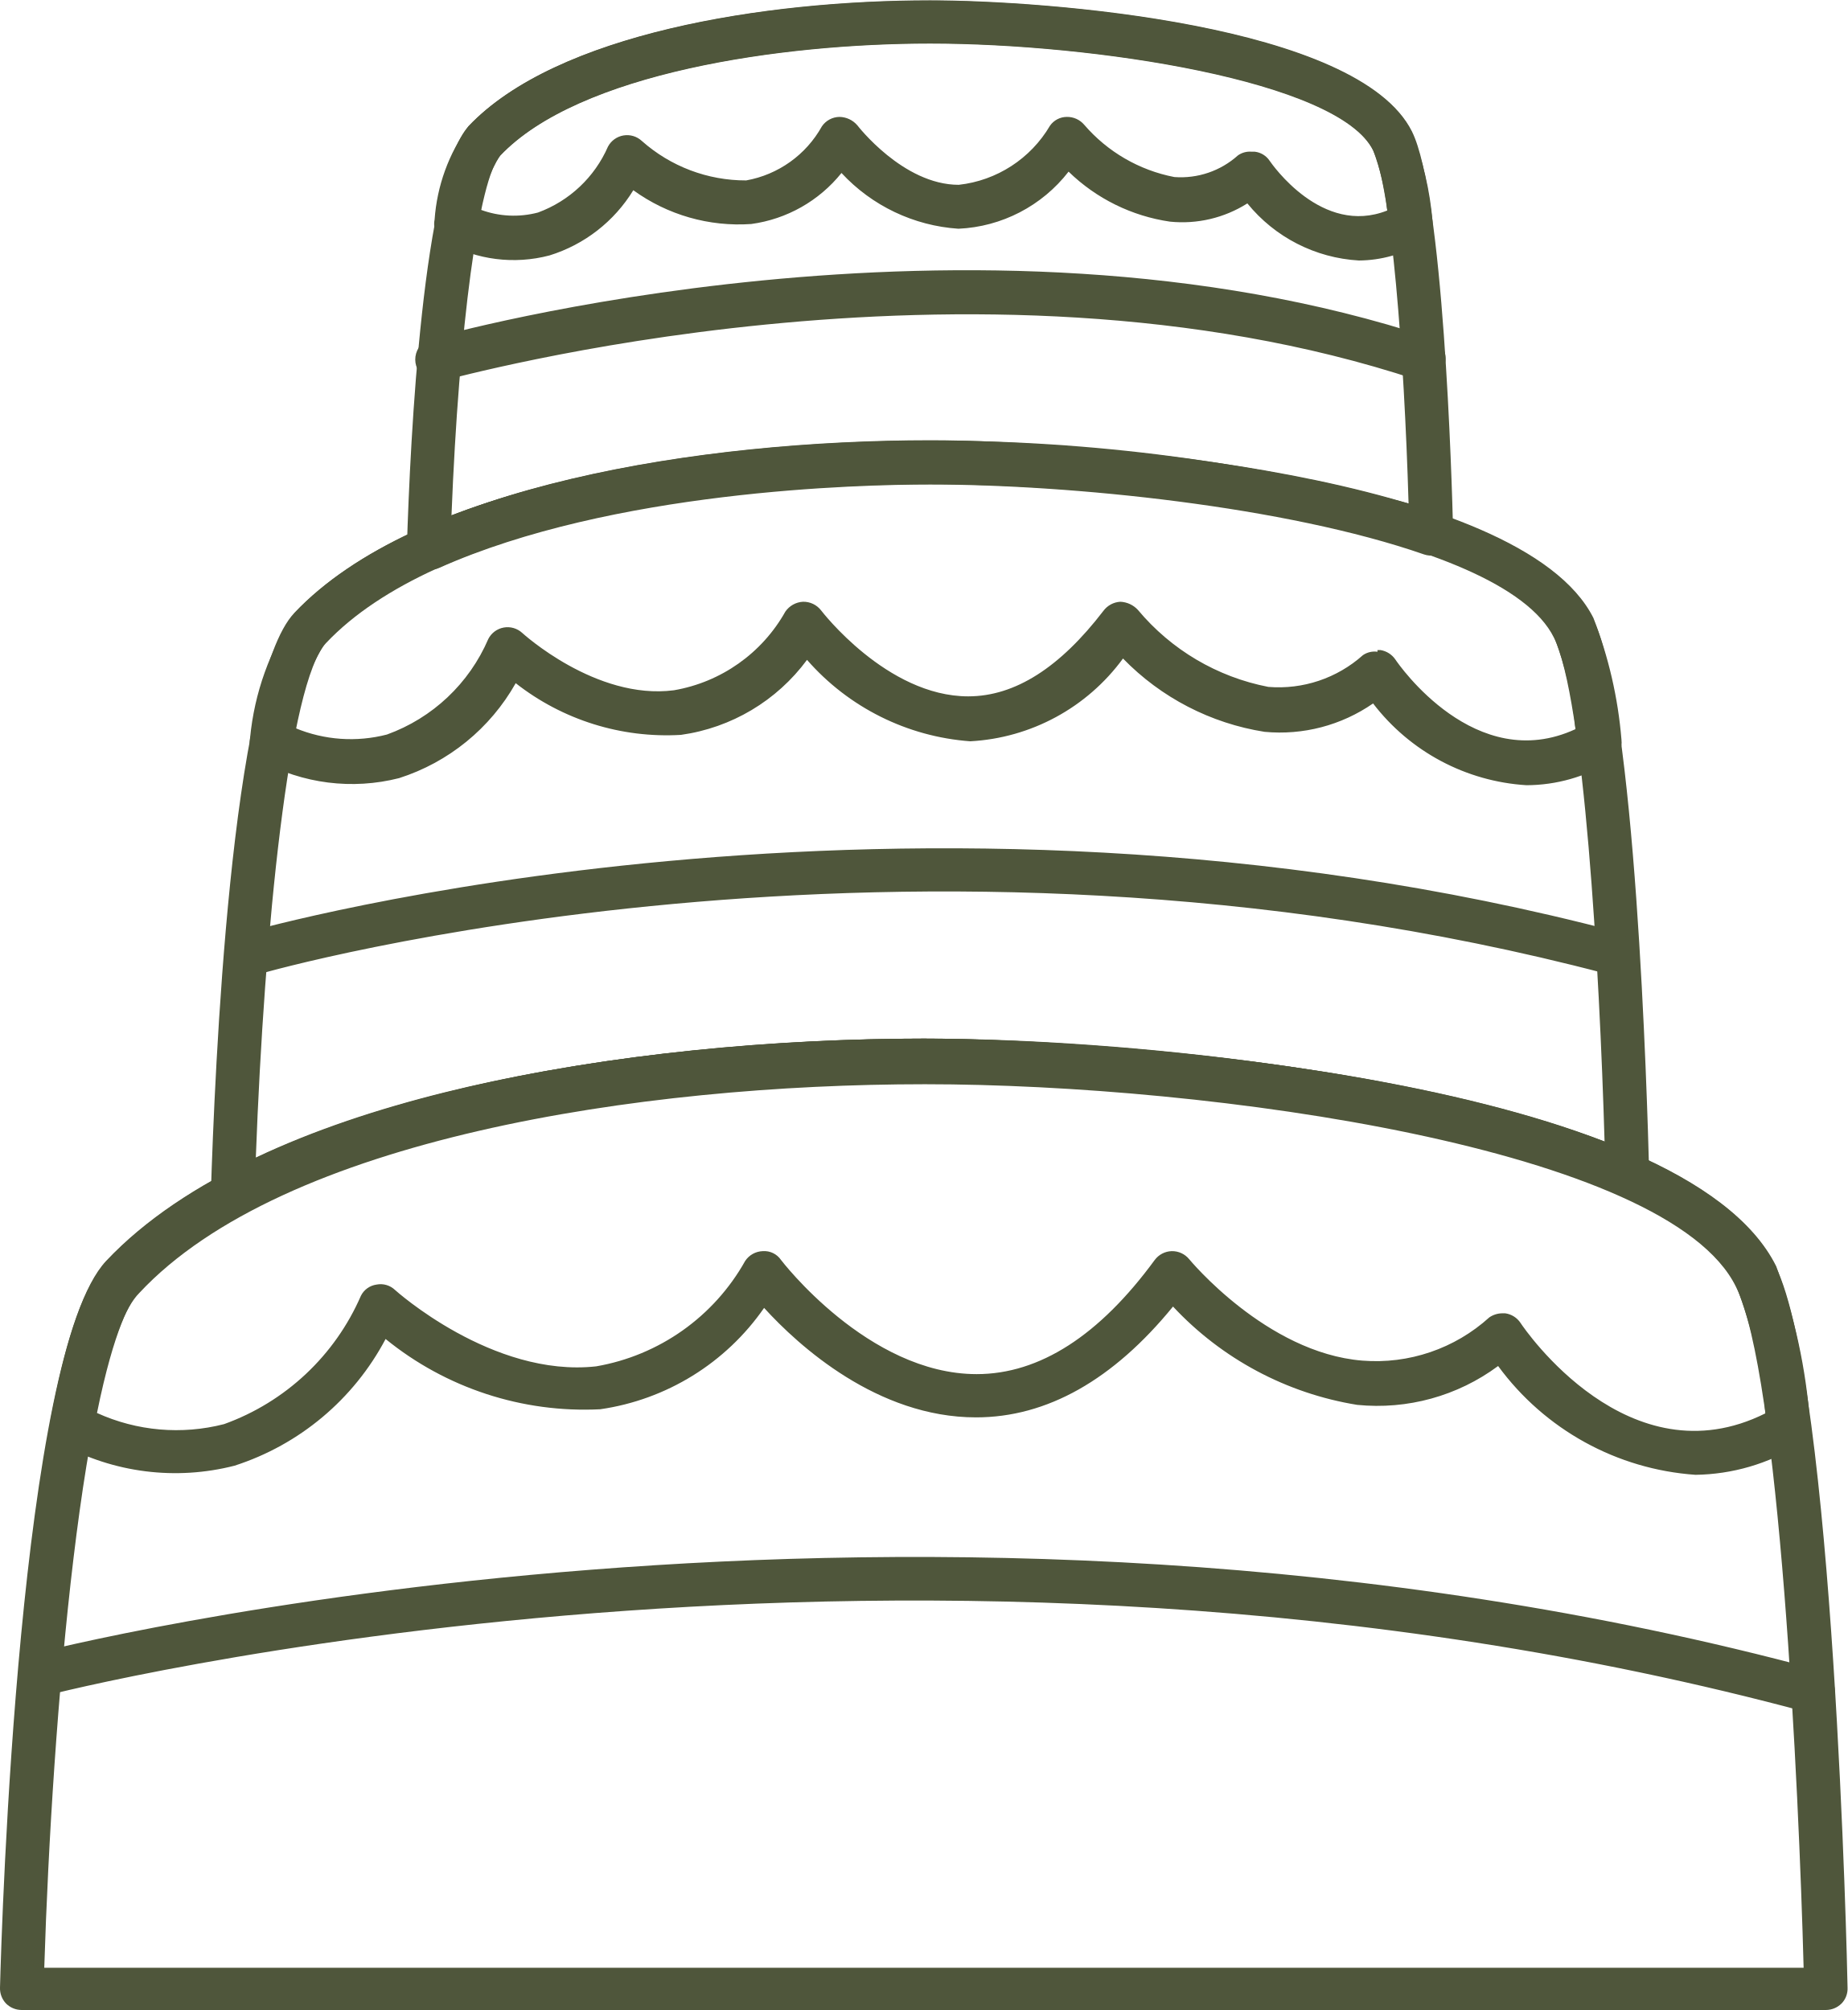
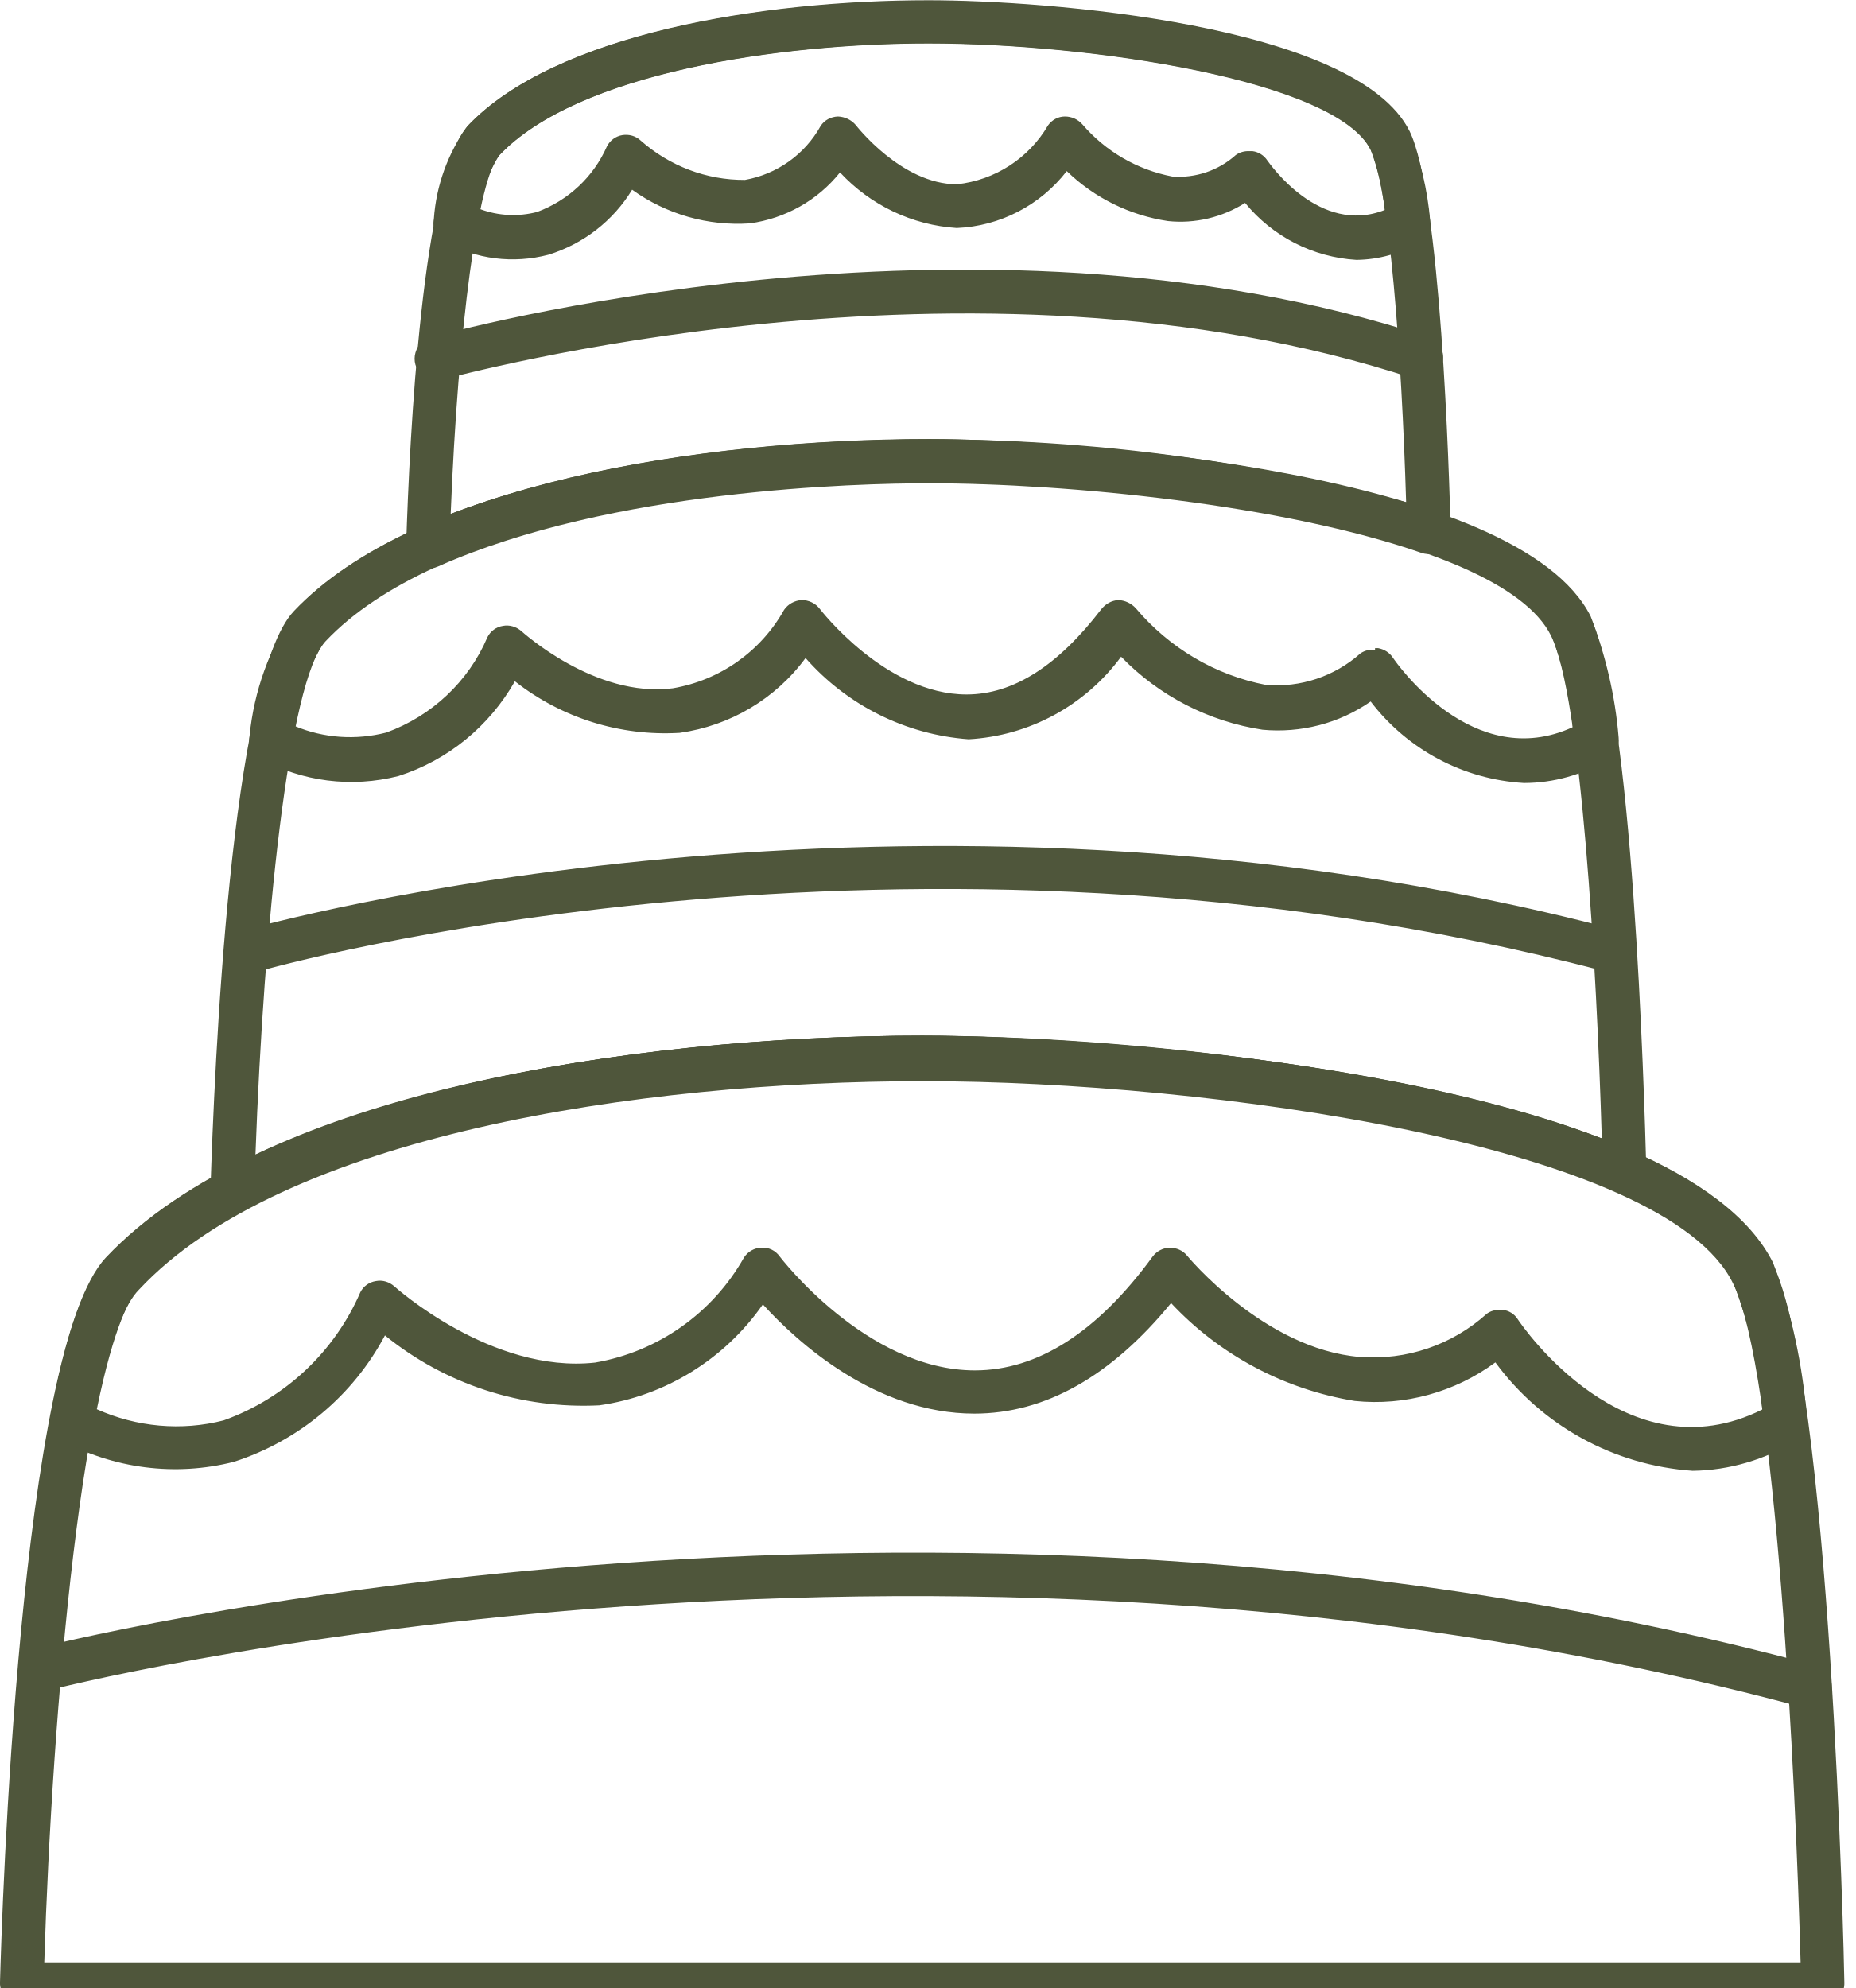
- <svg xmlns="http://www.w3.org/2000/svg" width="54.68" height="59.49">
-   <defs>
-     <style>.a{fill:#4f563b}</style>
-   </defs>
-   <path class="a" d="M54.03 59.49H.64a.66.66 0 0 1-.46-.19.65.65 0 0 1-.18-.47c.05-1.91.57-18.77 3.14-21.51 4.57-4.85 15.49-6.58 24.19-6.58 5.68 0 22.48 1.24 25.21 6.74 1.72 3.46 2.12 20.62 2.13 21.35a.63.63 0 0 1-.18.47.66.66 0 0 1-.46.19ZM1.31 58.24h52.06c-.14-5.32-.72-17.6-2-20.15-2-4.11-15.55-6-24-6s-19 1.62-23.25 6.18c-1.67 1.68-2.58 12.6-2.81 19.97Z" />
-   <path class="a" d="M50.17 43.65a7.92 7.92 0 0 1-5.84-3.22 6 6 0 0 1-4.17 1.15 9.54 9.54 0 0 1-5.45-2.91c-1.77 2.17-3.73 3.28-5.83 3.28-2.92 0-5.25-2.12-6.27-3.24a7.14 7.14 0 0 1-4.85 3 9.32 9.32 0 0 1-6.35-2.08 7.74 7.74 0 0 1-4.47 3.75 7.06 7.06 0 0 1-5.15-.65.65.65 0 0 1-.3-.68c.47-2.51 1-4 1.67-4.73 4.57-4.85 15.49-6.58 24.19-6.58 5.68 0 22.48 1.24 25.21 6.74a17.07 17.07 0 0 1 1 4.63.65.65 0 0 1-.31.64 6 6 0 0 1-3.08.9Zm-5.72-4.78h.09a.65.65 0 0 1 .45.28c.13.2 3.21 4.7 7.25 2.68a13.86 13.86 0 0 0-.87-3.79c-2-4.11-15.55-6-24-6s-19 1.62-23.25 6.18c-.25.26-.74 1.09-1.25 3.6a5.67 5.67 0 0 0 3.76.33 7 7 0 0 0 4.05-3.8.61.61 0 0 1 .46-.33.62.62 0 0 1 .55.16s2.88 2.6 5.95 2.26a6.28 6.28 0 0 0 4.41-3.12.65.65 0 0 1 .52-.29.6.6 0 0 1 .54.26s2.57 3.38 5.79 3.38c1.86 0 3.63-1.14 5.27-3.38a.65.65 0 0 1 .5-.26.65.65 0 0 1 .52.24s2.28 2.77 5.12 3a5 5 0 0 0 3.76-1.28.69.69 0 0 1 .38-.12ZM53.65 50.68h-.17c-26.38-7.11-51.89-.56-52.14-.49a.65.65 0 0 1-.33-1.25c.26-.07 26.1-6.71 52.81.49a.64.64 0 0 1 .45.79.63.63 0 0 1-.62.46ZM45.17 23.24a6.2 6.2 0 0 1-4.54-2.42 4.84 4.84 0 0 1-3.21.84 7.46 7.46 0 0 1-4.19-2.17 6 6 0 0 1-4.52 2.45 7.1 7.1 0 0 1-4.83-2.41 5.6 5.6 0 0 1-3.73 2.22 7.23 7.23 0 0 1-4.89-1.53 6.09 6.09 0 0 1-3.45 2.81 5.65 5.65 0 0 1-4.11-.52.63.63 0 0 1-.3-.67 8 8 0 0 1 1.33-3.71c3.56-3.76 12-5.1 18.81-5.1 4.4 0 17.47 1 19.61 5.26a12.82 12.82 0 0 1 .83 3.6.65.65 0 0 1-.31.64 4.81 4.81 0 0 1-2.5.71Zm-4.41-4h.09a.66.66 0 0 1 .44.28c.1.15 2.37 3.43 5.33 2.06a10.31 10.31 0 0 0-.64-2.76c-1.55-3.1-11.93-4.54-18.46-4.54s-14.59 1.23-17.87 4.7a5.92 5.92 0 0 0-.91 2.57 4.27 4.27 0 0 0 2.71.19 5.18 5.18 0 0 0 3-2.83.64.64 0 0 1 1-.18s2.18 2 4.49 1.7a4.69 4.69 0 0 0 3.3-2.33.68.68 0 0 1 .52-.29.66.66 0 0 1 .54.26s1.94 2.54 4.35 2.54c1.39 0 2.72-.86 4-2.53a.67.67 0 0 1 .5-.27.75.75 0 0 1 .52.24 6.68 6.68 0 0 0 3.86 2.28 3.74 3.74 0 0 0 2.8-.94.61.61 0 0 1 .43-.1Z" />
-   <path class="a" d="M6.89 35.98a.67.67 0 0 1-.34-.1.64.64 0 0 1-.31-.57c.11-3.53.59-15.19 2.47-17.17 3.56-3.76 12-5.1 18.81-5.1 4.4 0 17.47 1 19.61 5.26 1.27 2.53 1.61 14.13 1.67 16.43a.68.68 0 0 1-.29.56.65.65 0 0 1-.62.06c-5.12-2.28-14.25-3.32-20.56-3.32-3 0-13.52.28-20.14 3.87a.64.64 0 0 1-.3.08Zm20.63-21.65c-6.49 0-14.59 1.23-17.87 4.7-1.1 1.16-1.83 8.5-2.08 15.23 6.88-3.26 16.78-3.52 19.76-3.52 6.08 0 14.74 1 20.15 3.05-.15-5.14-.61-13.14-1.5-14.92-1.53-3.1-11.93-4.54-18.46-4.54Z" />
-   <path class="a" d="M47.69 28.82h-.16c-20.7-5.45-39.64-.06-39.82 0a.63.63 0 0 1-.8-.44.64.64 0 0 1 .43-.8c.2-.05 19.46-5.54 40.52 0a.65.65 0 0 1-.17 1.27ZM40.21 7.71a4.59 4.59 0 0 1-3.3-1.69 3.6 3.6 0 0 1-2.29.54 5.42 5.42 0 0 1-3-1.48 4.37 4.37 0 0 1-3.26 1.69 5.19 5.19 0 0 1-3.46-1.65 4.14 4.14 0 0 1-2.67 1.51 5.32 5.32 0 0 1-3.49-1 4.45 4.45 0 0 1-2.48 1.93 4.16 4.16 0 0 1-3.09-.39.62.62 0 0 1-.31-.67 5.36 5.36 0 0 1 1-2.76C16.46 1 22.61.02 27.51.02c3.43 0 12.67.7 14.26 3.88a9.35 9.35 0 0 1 .62 2.65.65.65 0 0 1-.32.64 3.68 3.68 0 0 1-1.86.52Zm-3.17-3.22h.09a.61.61 0 0 1 .44.27c.07.1 1.55 2.24 3.48 1.47a7.37 7.37 0 0 0-.42-1.79c-1-2.06-8.28-3.16-13.11-3.16-4.42 0-10.4.87-12.72 3.32a3.85 3.85 0 0 0-.57 1.61 2.81 2.81 0 0 0 1.69.08 3.62 3.62 0 0 0 2.07-1.95.64.64 0 0 1 1-.17 4.63 4.63 0 0 0 3.09 1.17 3.21 3.21 0 0 0 2.24-1.6.64.64 0 0 1 .52-.28.71.71 0 0 1 .53.25s1.35 1.76 3 1.76a3.59 3.59 0 0 0 2.7-1.75.61.61 0 0 1 .5-.26.66.66 0 0 1 .51.23 4.69 4.69 0 0 0 2.67 1.55 2.53 2.53 0 0 0 1.88-.64.61.61 0 0 1 .41-.11Z" />
-   <path class="a" d="M42.12 11.24h-.2c-13.18-4.36-28.58 0-28.73 0a.65.65 0 1 1-.36-1.24c.16-.05 15.93-4.48 29.5 0a.64.64 0 0 1-.21 1.25Z" />
-   <path class="a" d="M12.73 16.86h-.13a.69.69 0 0 1-.56-.66c.1-3.28.48-11 1.83-12.47C16.47.99 22.62.01 27.52.01c3.43 0 12.67.7 14.26 3.88.93 1.86 1.18 10.23 1.22 11.89a.64.64 0 0 1-.27.54.65.65 0 0 1-.59.09c-4.08-1.42-10.44-2.07-14.62-2.07-2.11 0-9.4.18-14.53 2.47a.58.58 0 0 1-.26.05ZM27.52 1.29c-4.42 0-10.4.87-12.72 3.32-.63.67-1.22 5.07-1.44 10.64 5.27-2 12.1-2.21 14.16-2.21a54.24 54.24 0 0 1 14.16 1.86c-.13-4.44-.51-9.36-1.05-10.45-1.03-2.06-8.28-3.16-13.11-3.16Z" />
+ <svg xmlns="http://www.w3.org/2000/svg" width="px" height="px" viewBox="0 0 28 30" version="1.1">
+   <g id="surface1">
+     <path style=" stroke:none;fill-rule:nonzero;fill:rgb(30.98%,33.725%,23.137%);fill-opacity:1;" d="M 27.508 30.25 L 0.324 30.25 C 0.238 30.25 0.152 30.215 0.09 30.152 C 0.031 30.09 -0.004 30.004 0 29.914 C 0.027 28.941 0.289 20.371 1.598 18.977 C 3.926 16.512 9.484 15.629 13.914 15.629 C 16.805 15.629 25.359 16.262 26.746 19.059 C 27.625 20.816 27.828 29.543 27.832 29.914 C 27.836 30.004 27.805 30.09 27.742 30.152 C 27.68 30.215 27.594 30.25 27.508 30.25 Z M 0.668 29.613 L 27.172 29.613 C 27.098 26.91 26.805 20.664 26.152 19.367 C 25.133 17.277 18.234 16.316 13.934 16.316 C 9.633 16.316 4.262 17.141 2.098 19.461 C 1.246 20.312 0.785 25.867 0.668 29.613 Z M 0.668 29.613 " />
+     <path style=" stroke:none;fill-rule:nonzero;fill:rgb(30.98%,33.725%,23.137%);fill-opacity:1;" d="M 25.543 22.195 C 24.355 22.113 23.27 21.516 22.566 20.559 C 21.957 21.008 21.199 21.219 20.445 21.141 C 19.383 20.969 18.406 20.449 17.672 19.664 C 16.77 20.766 15.773 21.332 14.703 21.332 C 13.215 21.332 12.031 20.254 11.512 19.684 C 10.934 20.512 10.039 21.066 9.043 21.207 C 7.871 21.266 6.719 20.891 5.809 20.152 C 5.328 21.059 4.512 21.742 3.531 22.059 C 2.648 22.285 1.711 22.164 0.91 21.727 C 0.793 21.656 0.73 21.516 0.758 21.383 C 0.996 20.105 1.27 19.348 1.609 18.977 C 3.934 16.512 9.496 15.629 13.922 15.629 C 16.816 15.629 25.367 16.262 26.758 19.059 C 27.035 19.816 27.207 20.605 27.266 21.41 C 27.285 21.543 27.223 21.668 27.109 21.738 C 26.637 22.027 26.094 22.188 25.543 22.195 Z M 22.629 19.766 L 22.676 19.766 C 22.77 19.777 22.852 19.828 22.902 19.906 C 22.969 20.008 24.539 22.297 26.594 21.27 C 26.539 20.609 26.391 19.961 26.152 19.344 C 25.133 17.254 18.234 16.293 13.934 16.293 C 9.633 16.293 4.262 17.117 2.098 19.434 C 1.969 19.566 1.723 19.988 1.461 21.266 C 2.062 21.535 2.738 21.598 3.375 21.434 C 4.301 21.102 5.047 20.402 5.438 19.5 C 5.484 19.41 5.57 19.348 5.672 19.332 C 5.773 19.312 5.875 19.344 5.953 19.414 C 5.953 19.414 7.418 20.734 8.98 20.562 C 9.93 20.398 10.754 19.816 11.227 18.977 C 11.285 18.887 11.383 18.832 11.488 18.828 C 11.598 18.82 11.703 18.871 11.766 18.961 C 11.766 18.961 13.074 20.68 14.711 20.68 C 15.66 20.68 16.562 20.102 17.395 18.961 C 17.457 18.879 17.551 18.832 17.648 18.828 C 17.754 18.828 17.852 18.871 17.914 18.949 C 17.914 18.949 19.074 20.359 20.52 20.477 C 21.223 20.531 21.914 20.297 22.438 19.824 C 22.492 19.785 22.559 19.766 22.629 19.766 Z M 27.312 25.77 L 27.227 25.77 C 13.797 22.152 0.809 25.484 0.684 25.52 C 0.516 25.547 0.355 25.441 0.312 25.277 C 0.27 25.113 0.355 24.945 0.516 24.883 C 0.648 24.848 13.801 21.473 27.398 25.133 C 27.484 25.156 27.555 25.211 27.598 25.285 C 27.641 25.363 27.652 25.453 27.629 25.535 C 27.59 25.676 27.461 25.773 27.312 25.77 Z M 22.996 11.816 C 22.082 11.762 21.238 11.312 20.684 10.586 C 20.207 10.918 19.629 11.066 19.051 11.012 C 18.238 10.887 17.488 10.5 16.918 9.91 C 16.375 10.648 15.531 11.105 14.617 11.156 C 13.668 11.086 12.785 10.645 12.156 9.93 C 11.703 10.547 11.016 10.953 10.258 11.059 C 9.359 11.113 8.477 10.836 7.77 10.281 C 7.383 10.961 6.758 11.473 6.012 11.711 C 5.305 11.891 4.559 11.797 3.922 11.445 C 3.801 11.375 3.738 11.238 3.766 11.105 C 3.832 10.43 4.066 9.781 4.445 9.219 C 6.258 7.309 10.555 6.625 14.02 6.625 C 16.262 6.625 22.914 7.133 24.004 9.301 C 24.23 9.887 24.375 10.504 24.426 11.129 C 24.441 11.262 24.383 11.387 24.27 11.457 C 23.887 11.691 23.445 11.816 22.996 11.816 Z M 20.75 9.781 L 20.797 9.781 C 20.887 9.797 20.969 9.848 21.02 9.926 C 21.07 10 22.227 11.668 23.734 10.973 C 23.691 10.492 23.582 10.02 23.406 9.57 C 22.617 7.992 17.336 7.262 14.012 7.262 C 10.688 7.262 6.582 7.887 4.914 9.652 C 4.66 10.043 4.5 10.492 4.449 10.957 C 4.887 11.141 5.371 11.172 5.828 11.055 C 6.516 10.805 7.07 10.285 7.355 9.617 C 7.402 9.523 7.488 9.461 7.59 9.445 C 7.688 9.426 7.789 9.457 7.867 9.523 C 7.867 9.523 8.977 10.539 10.152 10.387 C 10.863 10.266 11.48 9.832 11.832 9.203 C 11.891 9.117 11.988 9.062 12.098 9.055 C 12.203 9.055 12.305 9.102 12.371 9.188 C 12.371 9.188 13.359 10.48 14.586 10.48 C 15.293 10.48 15.969 10.043 16.621 9.191 C 16.684 9.113 16.773 9.062 16.875 9.055 C 16.977 9.059 17.074 9.105 17.141 9.18 C 17.645 9.777 18.336 10.188 19.105 10.336 C 19.625 10.379 20.141 10.207 20.531 9.859 C 20.594 9.816 20.672 9.797 20.75 9.809 Z M 20.75 9.781 " />
+     <path style=" stroke:none;fill-rule:nonzero;fill:rgb(30.98%,33.725%,23.137%);fill-opacity:1;" d="M 3.508 18.293 C 3.445 18.293 3.387 18.277 3.336 18.242 C 3.234 18.184 3.172 18.074 3.176 17.953 C 3.234 16.16 3.477 10.23 4.434 9.223 C 6.246 7.312 10.543 6.629 14.012 6.629 C 16.25 6.629 22.902 7.141 23.992 9.305 C 24.641 10.59 24.812 16.488 24.844 17.66 C 24.844 17.773 24.789 17.879 24.695 17.945 C 24.602 18.008 24.484 18.02 24.379 17.973 C 21.773 16.816 17.125 16.285 13.914 16.285 C 12.387 16.285 7.031 16.43 3.66 18.254 C 3.613 18.281 3.562 18.293 3.508 18.293 Z M 14.012 7.285 C 10.707 7.285 6.582 7.91 4.914 9.676 C 4.352 10.266 3.98 14 3.855 17.422 C 7.355 15.762 12.395 15.629 13.914 15.629 C 17.008 15.629 21.418 16.141 24.172 17.18 C 24.094 14.566 23.859 10.5 23.406 9.594 C 22.629 8.02 17.336 7.285 14.012 7.285 Z M 14.012 7.285 " />
+     <path style=" stroke:none;fill-rule:nonzero;fill:rgb(30.98%,33.725%,23.137%);fill-opacity:1;" d="M 24.277 14.652 L 24.195 14.652 C 13.66 11.883 4.016 14.625 3.926 14.652 C 3.84 14.68 3.75 14.672 3.672 14.629 C 3.598 14.586 3.539 14.516 3.52 14.43 C 3.492 14.348 3.5 14.258 3.543 14.18 C 3.582 14.105 3.652 14.047 3.738 14.023 C 3.84 14 13.645 11.207 24.363 14.023 C 24.52 14.07 24.617 14.223 24.594 14.383 C 24.574 14.543 24.441 14.664 24.277 14.668 Z M 20.469 3.922 C 19.816 3.883 19.203 3.57 18.789 3.062 C 18.445 3.281 18.031 3.379 17.625 3.336 C 17.051 3.25 16.516 2.988 16.098 2.582 C 15.699 3.098 15.09 3.414 14.438 3.441 C 13.766 3.398 13.137 3.098 12.676 2.602 C 12.34 3.023 11.852 3.297 11.316 3.371 C 10.684 3.414 10.055 3.234 9.539 2.863 C 9.254 3.332 8.805 3.68 8.277 3.844 C 7.746 3.984 7.184 3.914 6.703 3.645 C 6.582 3.578 6.52 3.441 6.547 3.305 C 6.582 2.801 6.758 2.312 7.055 1.902 C 8.379 0.508 11.512 0.012 14.004 0.012 C 15.75 0.012 20.457 0.367 21.266 1.984 C 21.434 2.414 21.543 2.867 21.582 3.332 C 21.598 3.461 21.531 3.59 21.418 3.656 C 21.133 3.828 20.805 3.918 20.469 3.922 Z M 18.855 2.281 L 18.902 2.281 C 18.992 2.293 19.074 2.344 19.125 2.422 C 19.164 2.473 19.914 3.559 20.898 3.168 C 20.863 2.855 20.793 2.551 20.684 2.258 C 20.176 1.211 16.469 0.652 14.012 0.652 C 11.762 0.652 8.715 1.094 7.535 2.34 C 7.379 2.586 7.277 2.867 7.246 3.156 C 7.52 3.258 7.82 3.273 8.105 3.199 C 8.578 3.023 8.957 2.668 9.16 2.207 C 9.207 2.117 9.293 2.055 9.391 2.039 C 9.492 2.023 9.594 2.051 9.668 2.121 C 10.102 2.504 10.66 2.719 11.242 2.715 C 11.723 2.629 12.145 2.332 12.383 1.902 C 12.441 1.812 12.539 1.762 12.645 1.758 C 12.75 1.762 12.848 1.809 12.914 1.887 C 12.914 1.887 13.602 2.781 14.441 2.781 C 15.016 2.719 15.527 2.387 15.816 1.891 C 15.875 1.809 15.969 1.758 16.07 1.758 C 16.172 1.758 16.266 1.801 16.332 1.875 C 16.684 2.285 17.16 2.562 17.691 2.664 C 18.039 2.691 18.387 2.574 18.648 2.34 C 18.707 2.297 18.781 2.277 18.855 2.281 Z M 18.855 2.281 " />
+     <path style=" stroke:none;fill-rule:nonzero;fill:rgb(30.98%,33.725%,23.137%);fill-opacity:1;" d="M 21.441 5.715 L 21.34 5.715 C 14.633 3.5 6.793 5.715 6.715 5.715 C 6.598 5.766 6.461 5.742 6.367 5.656 C 6.27 5.574 6.234 5.441 6.27 5.32 C 6.305 5.195 6.406 5.105 6.531 5.086 C 6.613 5.059 14.641 2.809 21.551 5.086 C 21.703 5.133 21.801 5.289 21.773 5.449 C 21.746 5.609 21.605 5.727 21.441 5.719 Z M 21.441 5.715 " />
+     <path style=" stroke:none;fill-rule:nonzero;fill:rgb(30.98%,33.725%,23.137%);fill-opacity:1;" d="M 6.48 8.574 L 6.414 8.574 C 6.254 8.543 6.133 8.402 6.129 8.238 C 6.18 6.57 6.375 2.645 7.062 1.898 C 8.383 0.504 11.516 0.004 14.012 0.004 C 15.758 0.004 20.461 0.359 21.27 1.977 C 21.742 2.922 21.871 7.18 21.891 8.023 C 21.895 8.133 21.844 8.234 21.754 8.297 C 21.668 8.359 21.555 8.379 21.453 8.344 C 19.375 7.621 16.137 7.293 14.012 7.293 C 12.938 7.293 9.227 7.383 6.613 8.547 C 6.57 8.566 6.527 8.574 6.48 8.574 Z M 14.012 0.656 C 11.762 0.656 8.715 1.098 7.535 2.344 C 7.215 2.684 6.914 4.922 6.801 7.754 C 9.484 6.738 12.961 6.629 14.012 6.629 C 16.445 6.629 18.867 6.945 21.219 7.578 C 21.152 5.32 20.961 2.816 20.684 2.262 C 20.16 1.215 16.469 0.656 14.012 0.656 Z M 14.012 0.656 " />
+   </g>
</svg>
